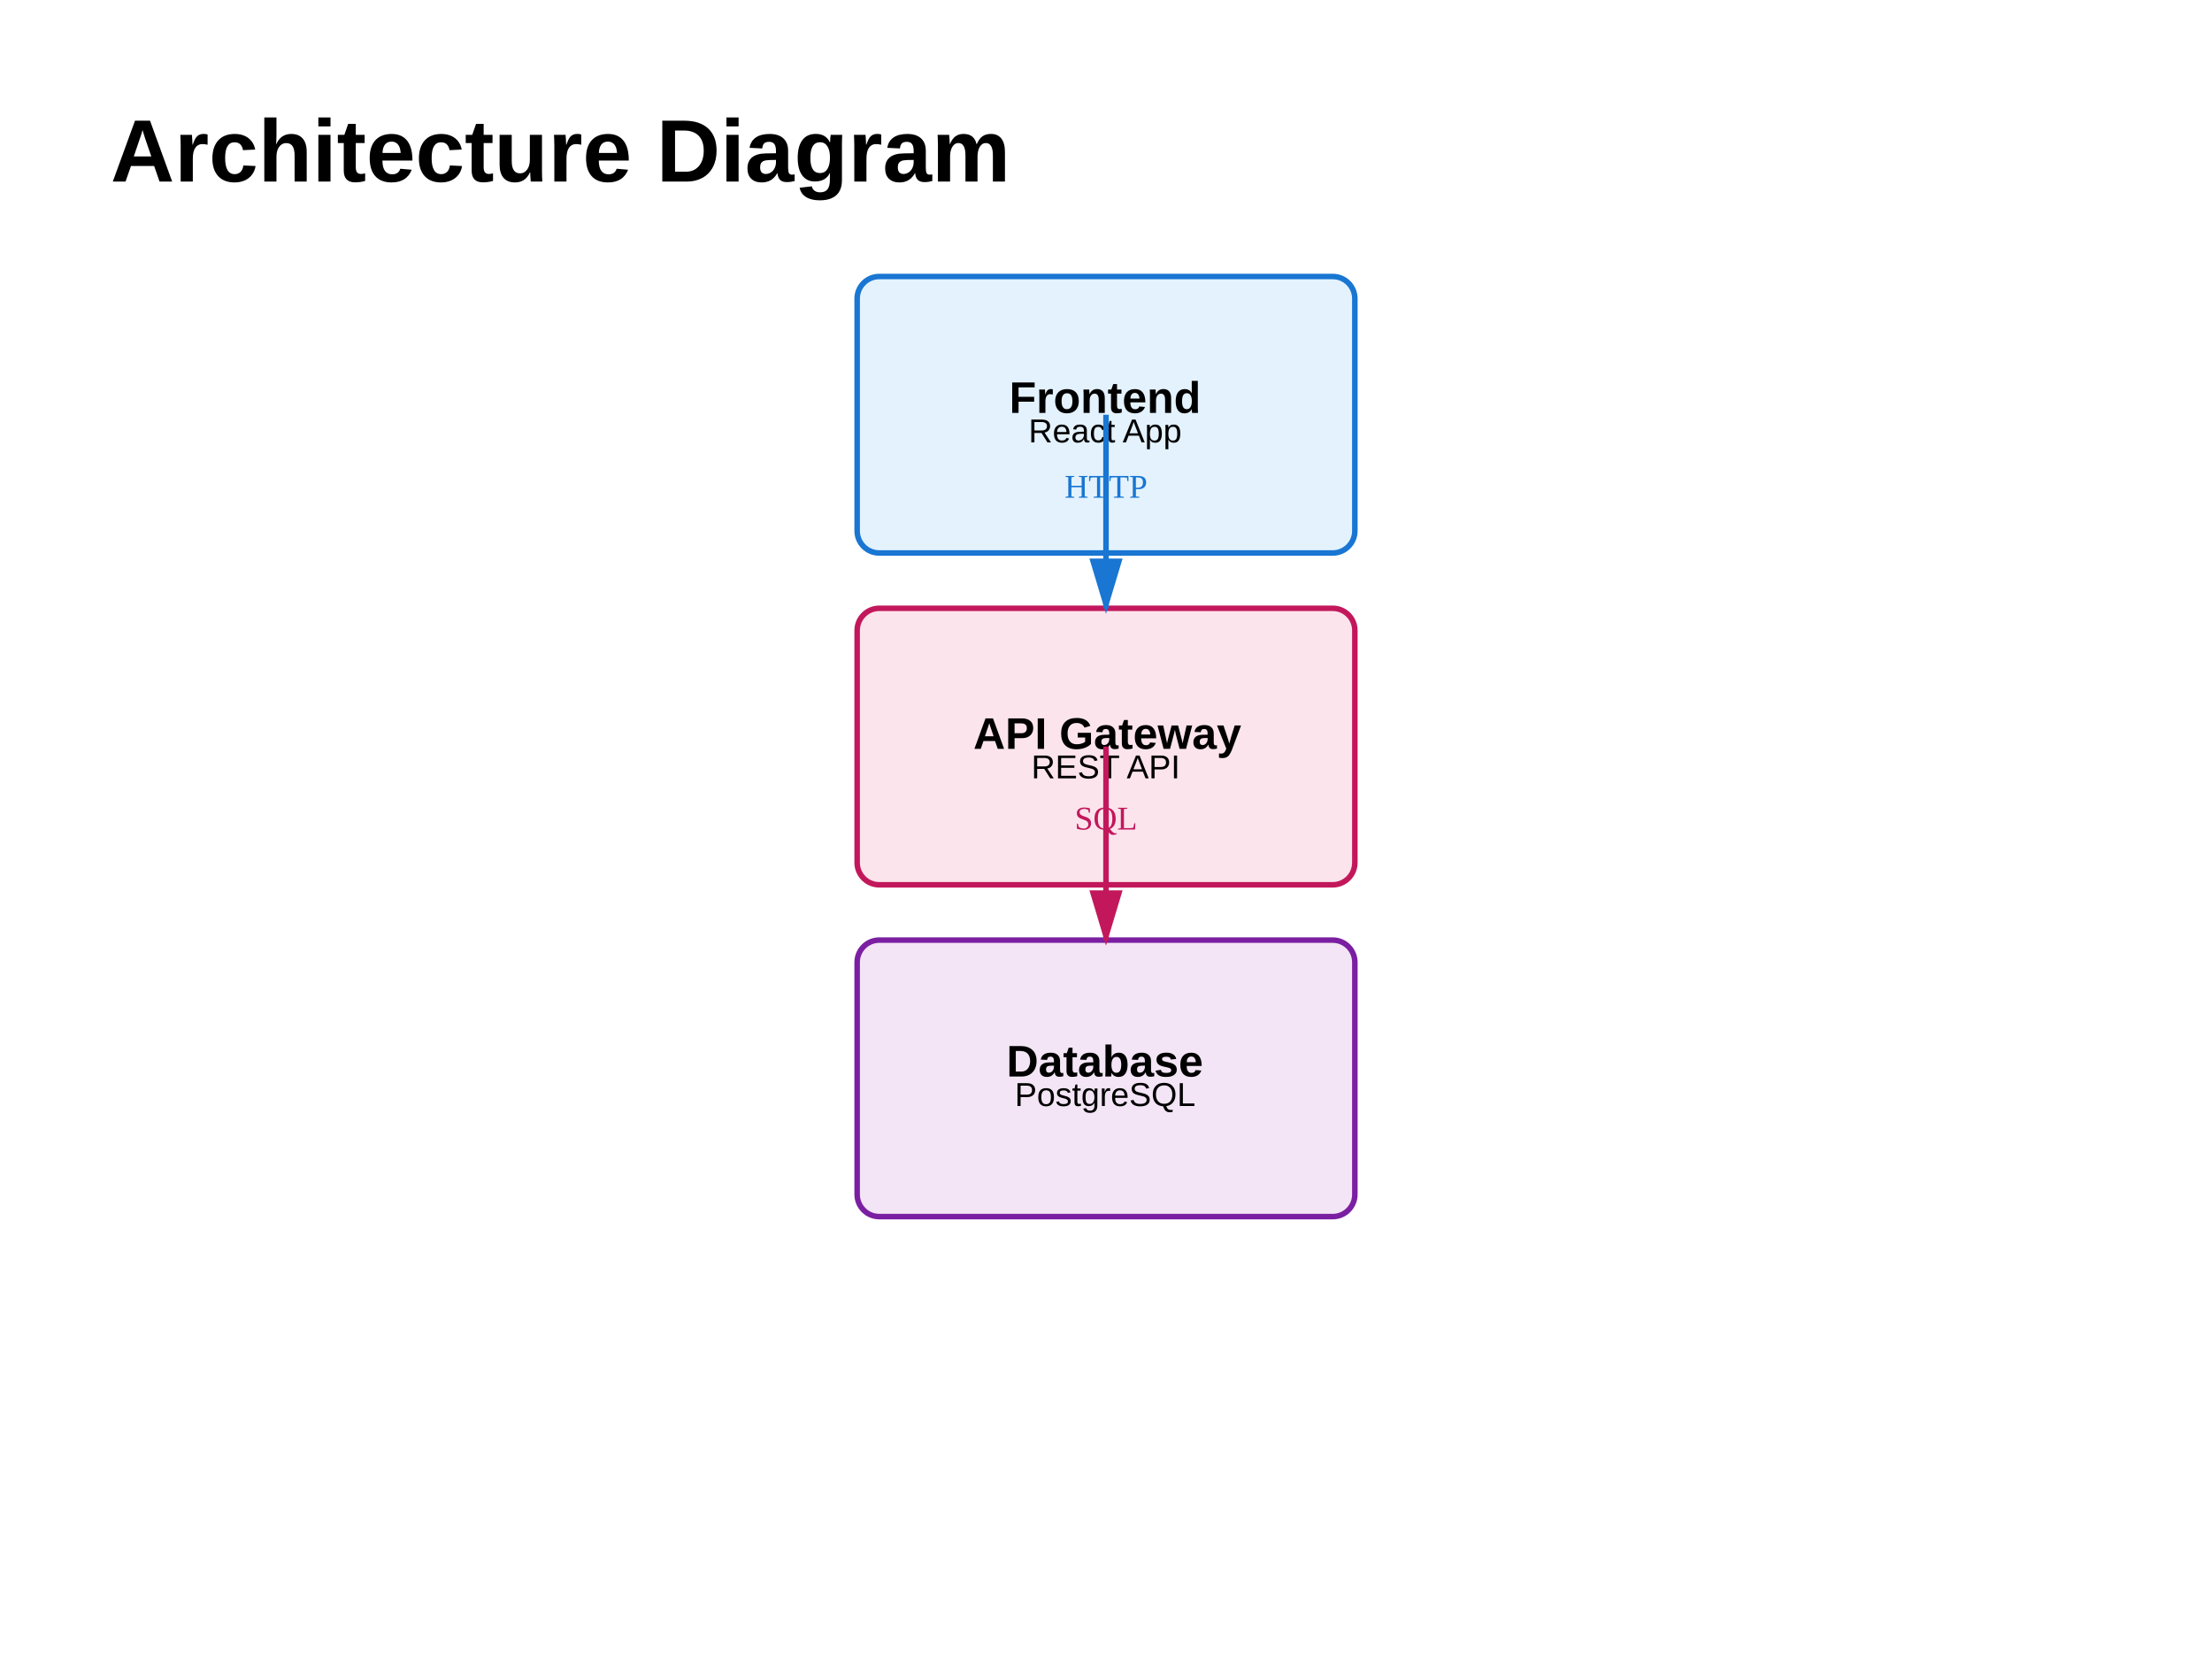
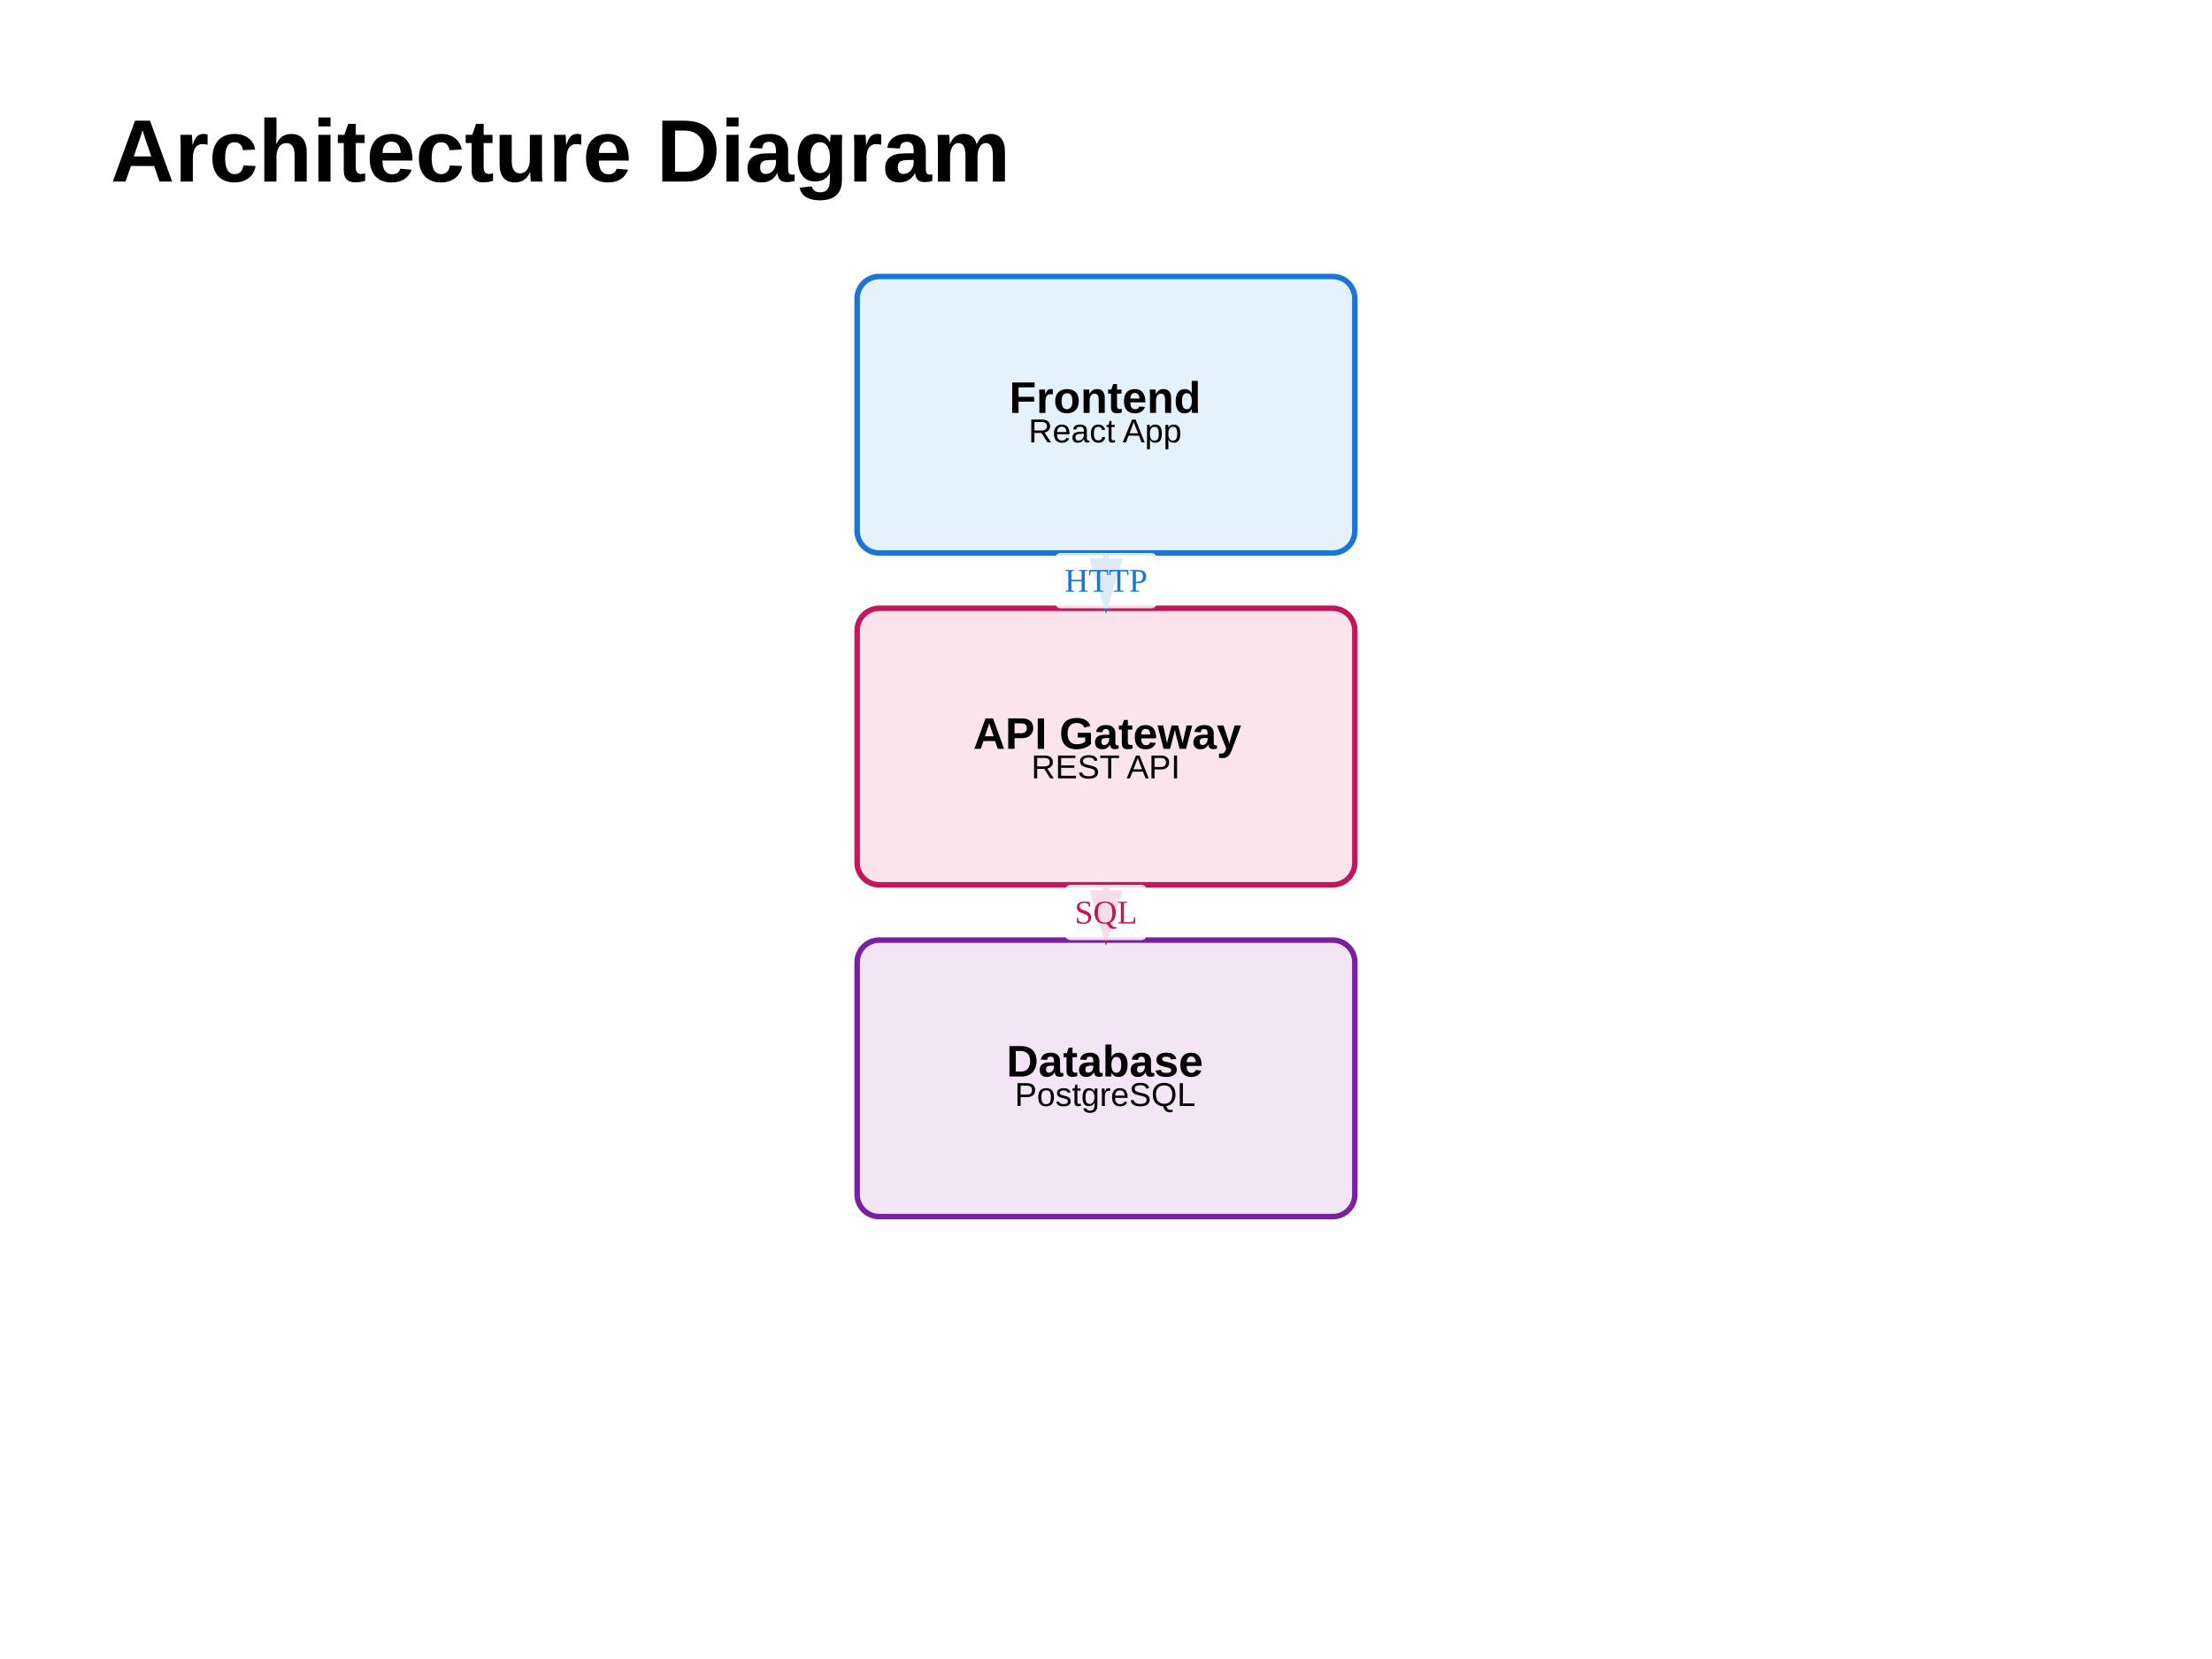
<svg xmlns="http://www.w3.org/2000/svg" width="800" height="600" viewBox="0 0 800 600">
  <defs>
    <marker id="arrowhead-1976d2" markerWidth="10" markerHeight="10" refX="9" refY="3" orient="auto">
      <polygon points="0 0, 10 3, 0 6" fill="#1976d2" />
    </marker>
    <marker id="arrowhead-c2185b" markerWidth="10" markerHeight="10" refX="9" refY="3" orient="auto">
      <polygon points="0 0, 10 3, 0 6" fill="#c2185b" />
    </marker>
  </defs>
  <rect width="800" height="600" fill="white" />
  <text x="40" y="65.667" font-size="32" font-family="Arial, sans-serif" fill="black" font-weight="bold" text-anchor="start">Architecture Diagram</text>
  <rect x="310" y="100" width="180" height="100" fill="#e3f2fd" stroke="#1976d2" stroke-width="2" rx="8" />
  <text x="365" y="149.333" font-size="16" font-family="Arial, sans-serif" fill="black" font-weight="bold" text-anchor="start">Frontend</text>
  <text x="372" y="160" font-size="12" font-family="Arial, sans-serif" fill="black" font-weight="normal" text-anchor="start">React App</text>
  <rect x="310" y="220" width="180" height="100" fill="#fce4ec" stroke="#c2185b" stroke-width="2" rx="8" />
  <text x="352" y="270.833" font-size="16" font-family="Arial, sans-serif" fill="black" font-weight="bold" text-anchor="start">API Gateway</text>
  <text x="373" y="281.5" font-size="12" font-family="Arial, sans-serif" fill="black" font-weight="normal" text-anchor="start">REST API</text>
  <rect x="310" y="340" width="180" height="100" fill="#f3e5f5" stroke="#7b1fa2" stroke-width="2" rx="8" />
  <text x="364" y="389.333" font-size="16" font-family="Arial, sans-serif" fill="black" font-weight="bold" text-anchor="start">Database</text>
  <text x="367" y="400" font-size="12" font-family="Arial, sans-serif" fill="black" font-weight="normal" text-anchor="start">PostgreSQL</text>
-   <line x1="400" y1="150" x2="400" y2="220" stroke="#1976d2" stroke-width="2" marker-end="url(#arrowhead-1976d2)" />
-   <text x="400" y="180" font-size="12" fill="#1976d2" text-anchor="middle">HTTP</text>
-   <line x1="400" y1="270" x2="400" y2="340" stroke="#c2185b" stroke-width="2" marker-end="url(#arrowhead-c2185b)" />
-   <text x="400" y="300" font-size="12" fill="#c2185b" text-anchor="middle">SQL</text>
+   <line x1="400" y1="200" x2="400" y2="220" stroke="#1976d2" stroke-width="2" marker-end="url(#arrowhead-1976d2)" />
+   <rect x="381.6" y="200" width="36.8" height="20" fill="white" fill-opacity="0.85" rx="2" />
+   <text x="400" y="214" font-size="12" fill="#1976d2" text-anchor="middle">HTTP</text>
+   <line x1="400" y1="320" x2="400" y2="340" stroke="#c2185b" stroke-width="2" marker-end="url(#arrowhead-c2185b)" />
+   <rect x="385.2" y="320" width="29.6" height="20" fill="white" fill-opacity="0.85" rx="2" />
+   <text x="400" y="334" font-size="12" fill="#c2185b" text-anchor="middle">SQL</text>
</svg>
